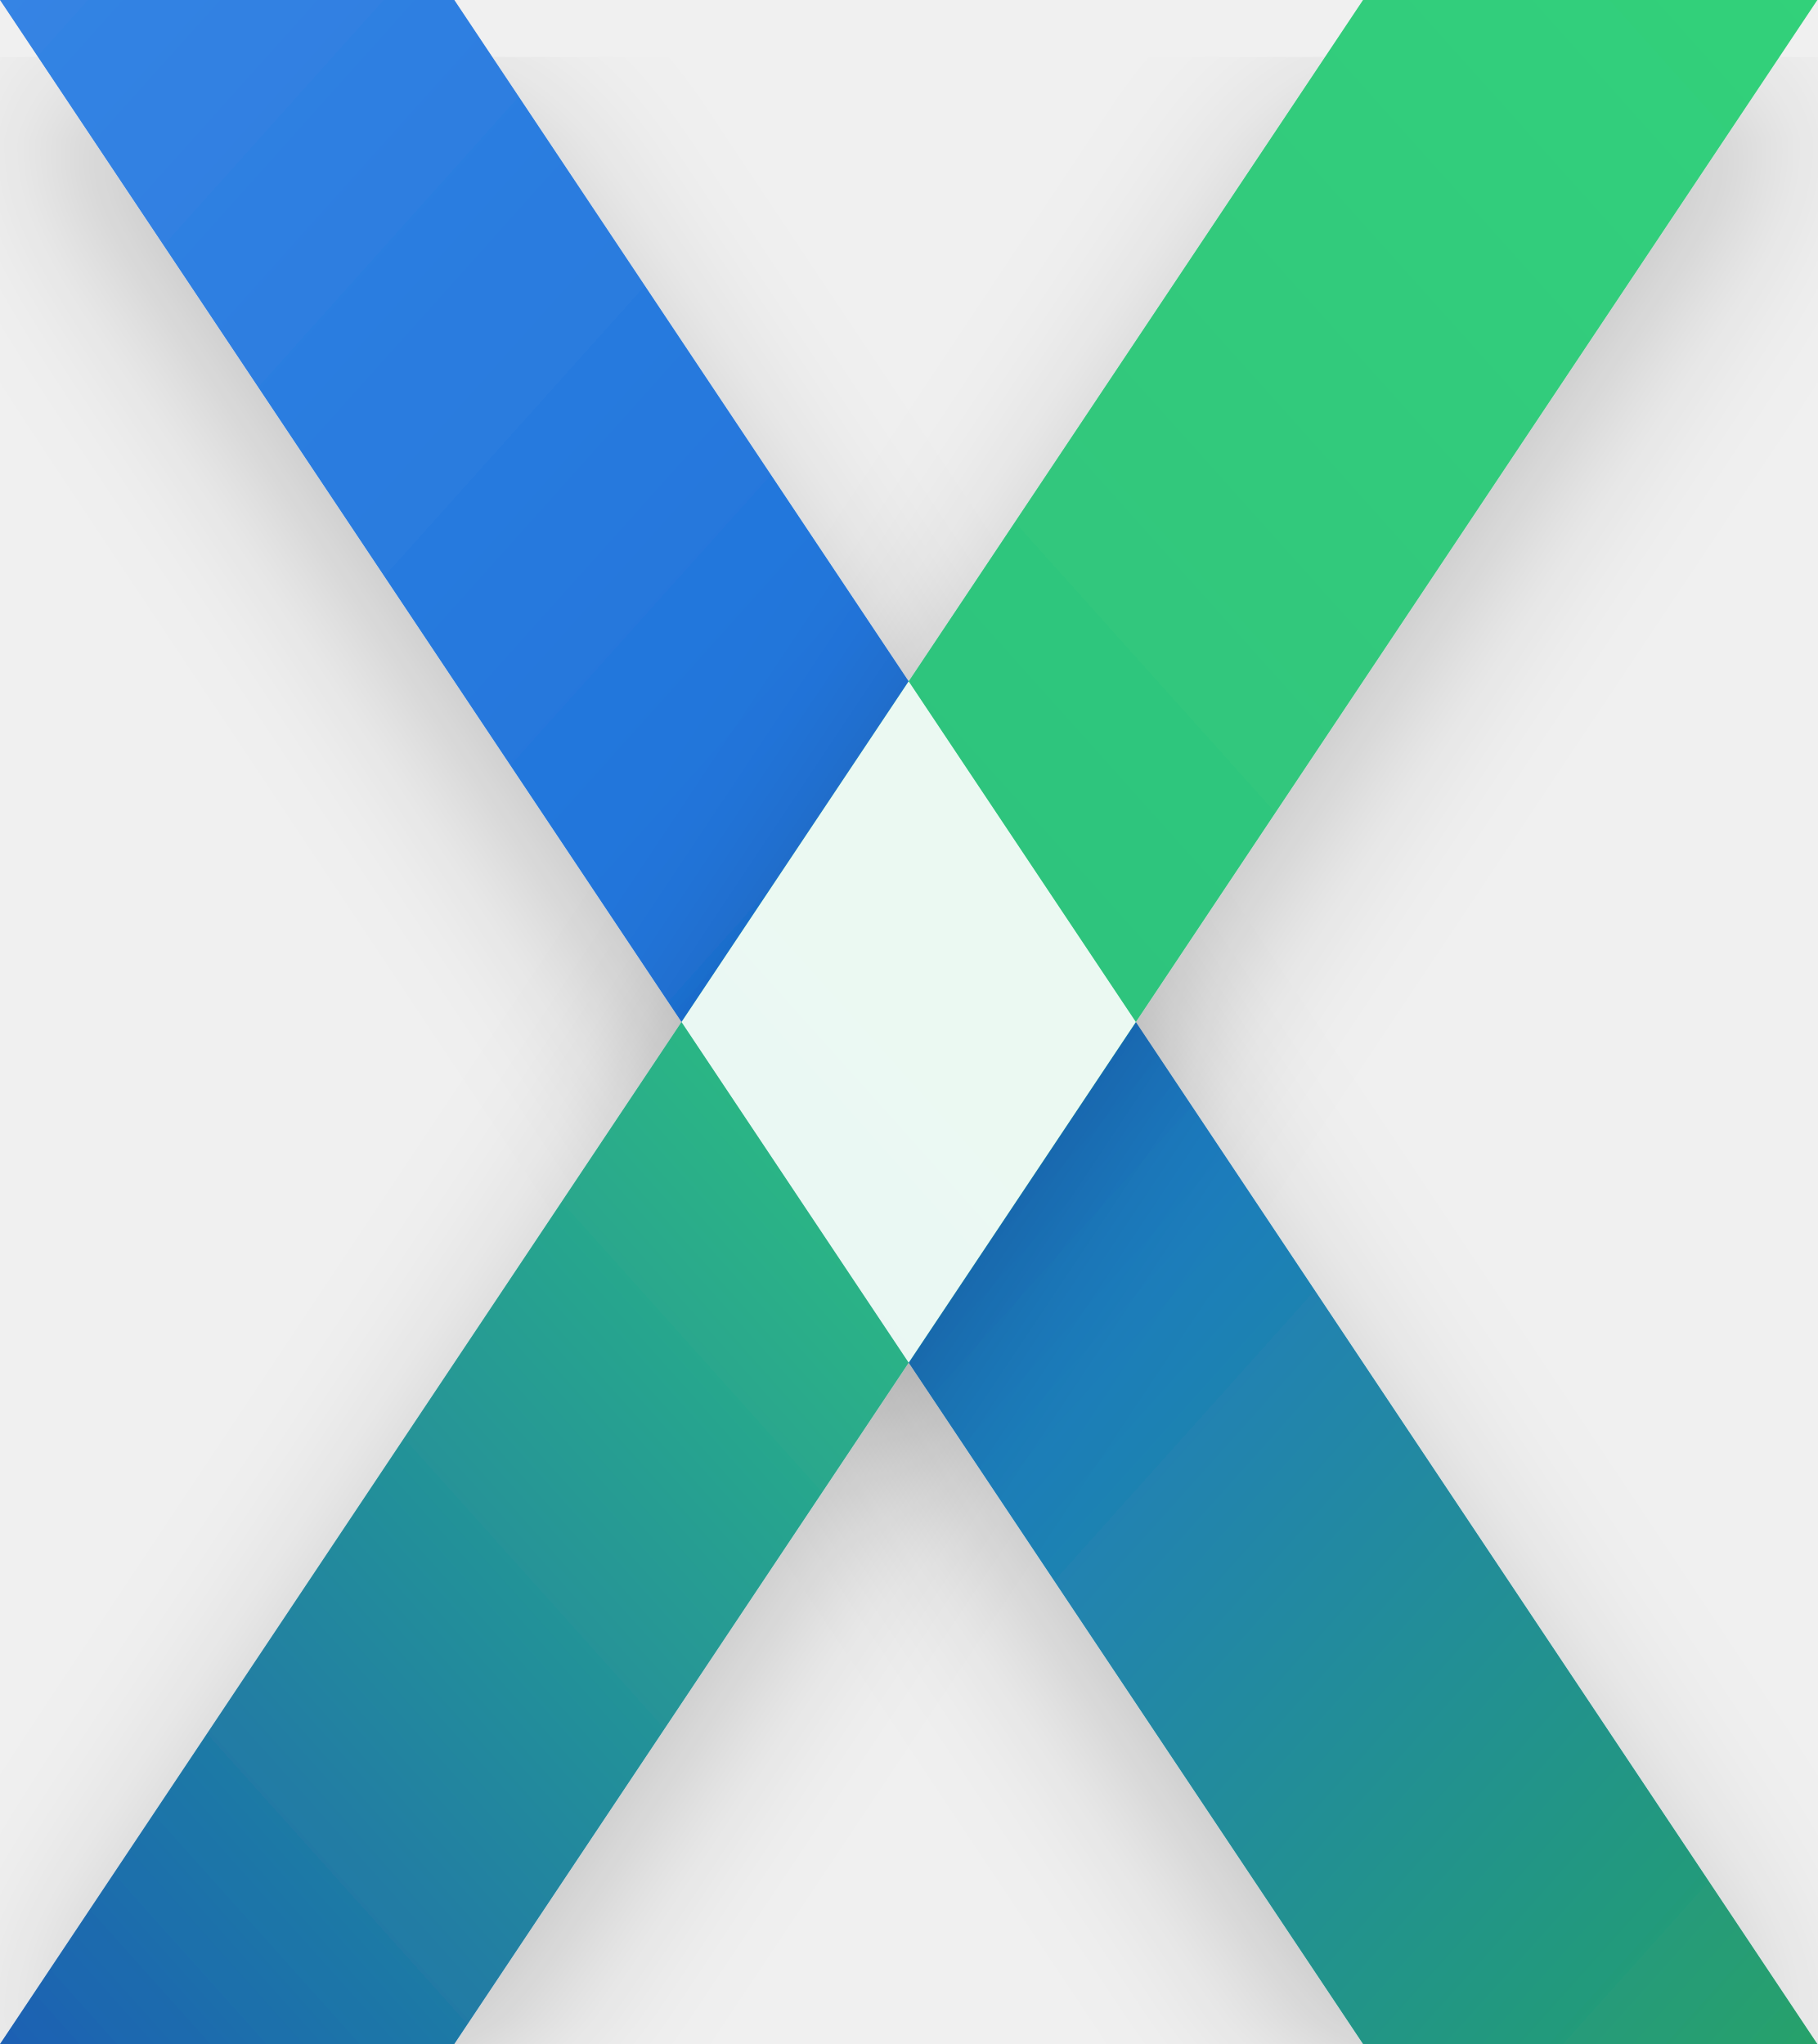
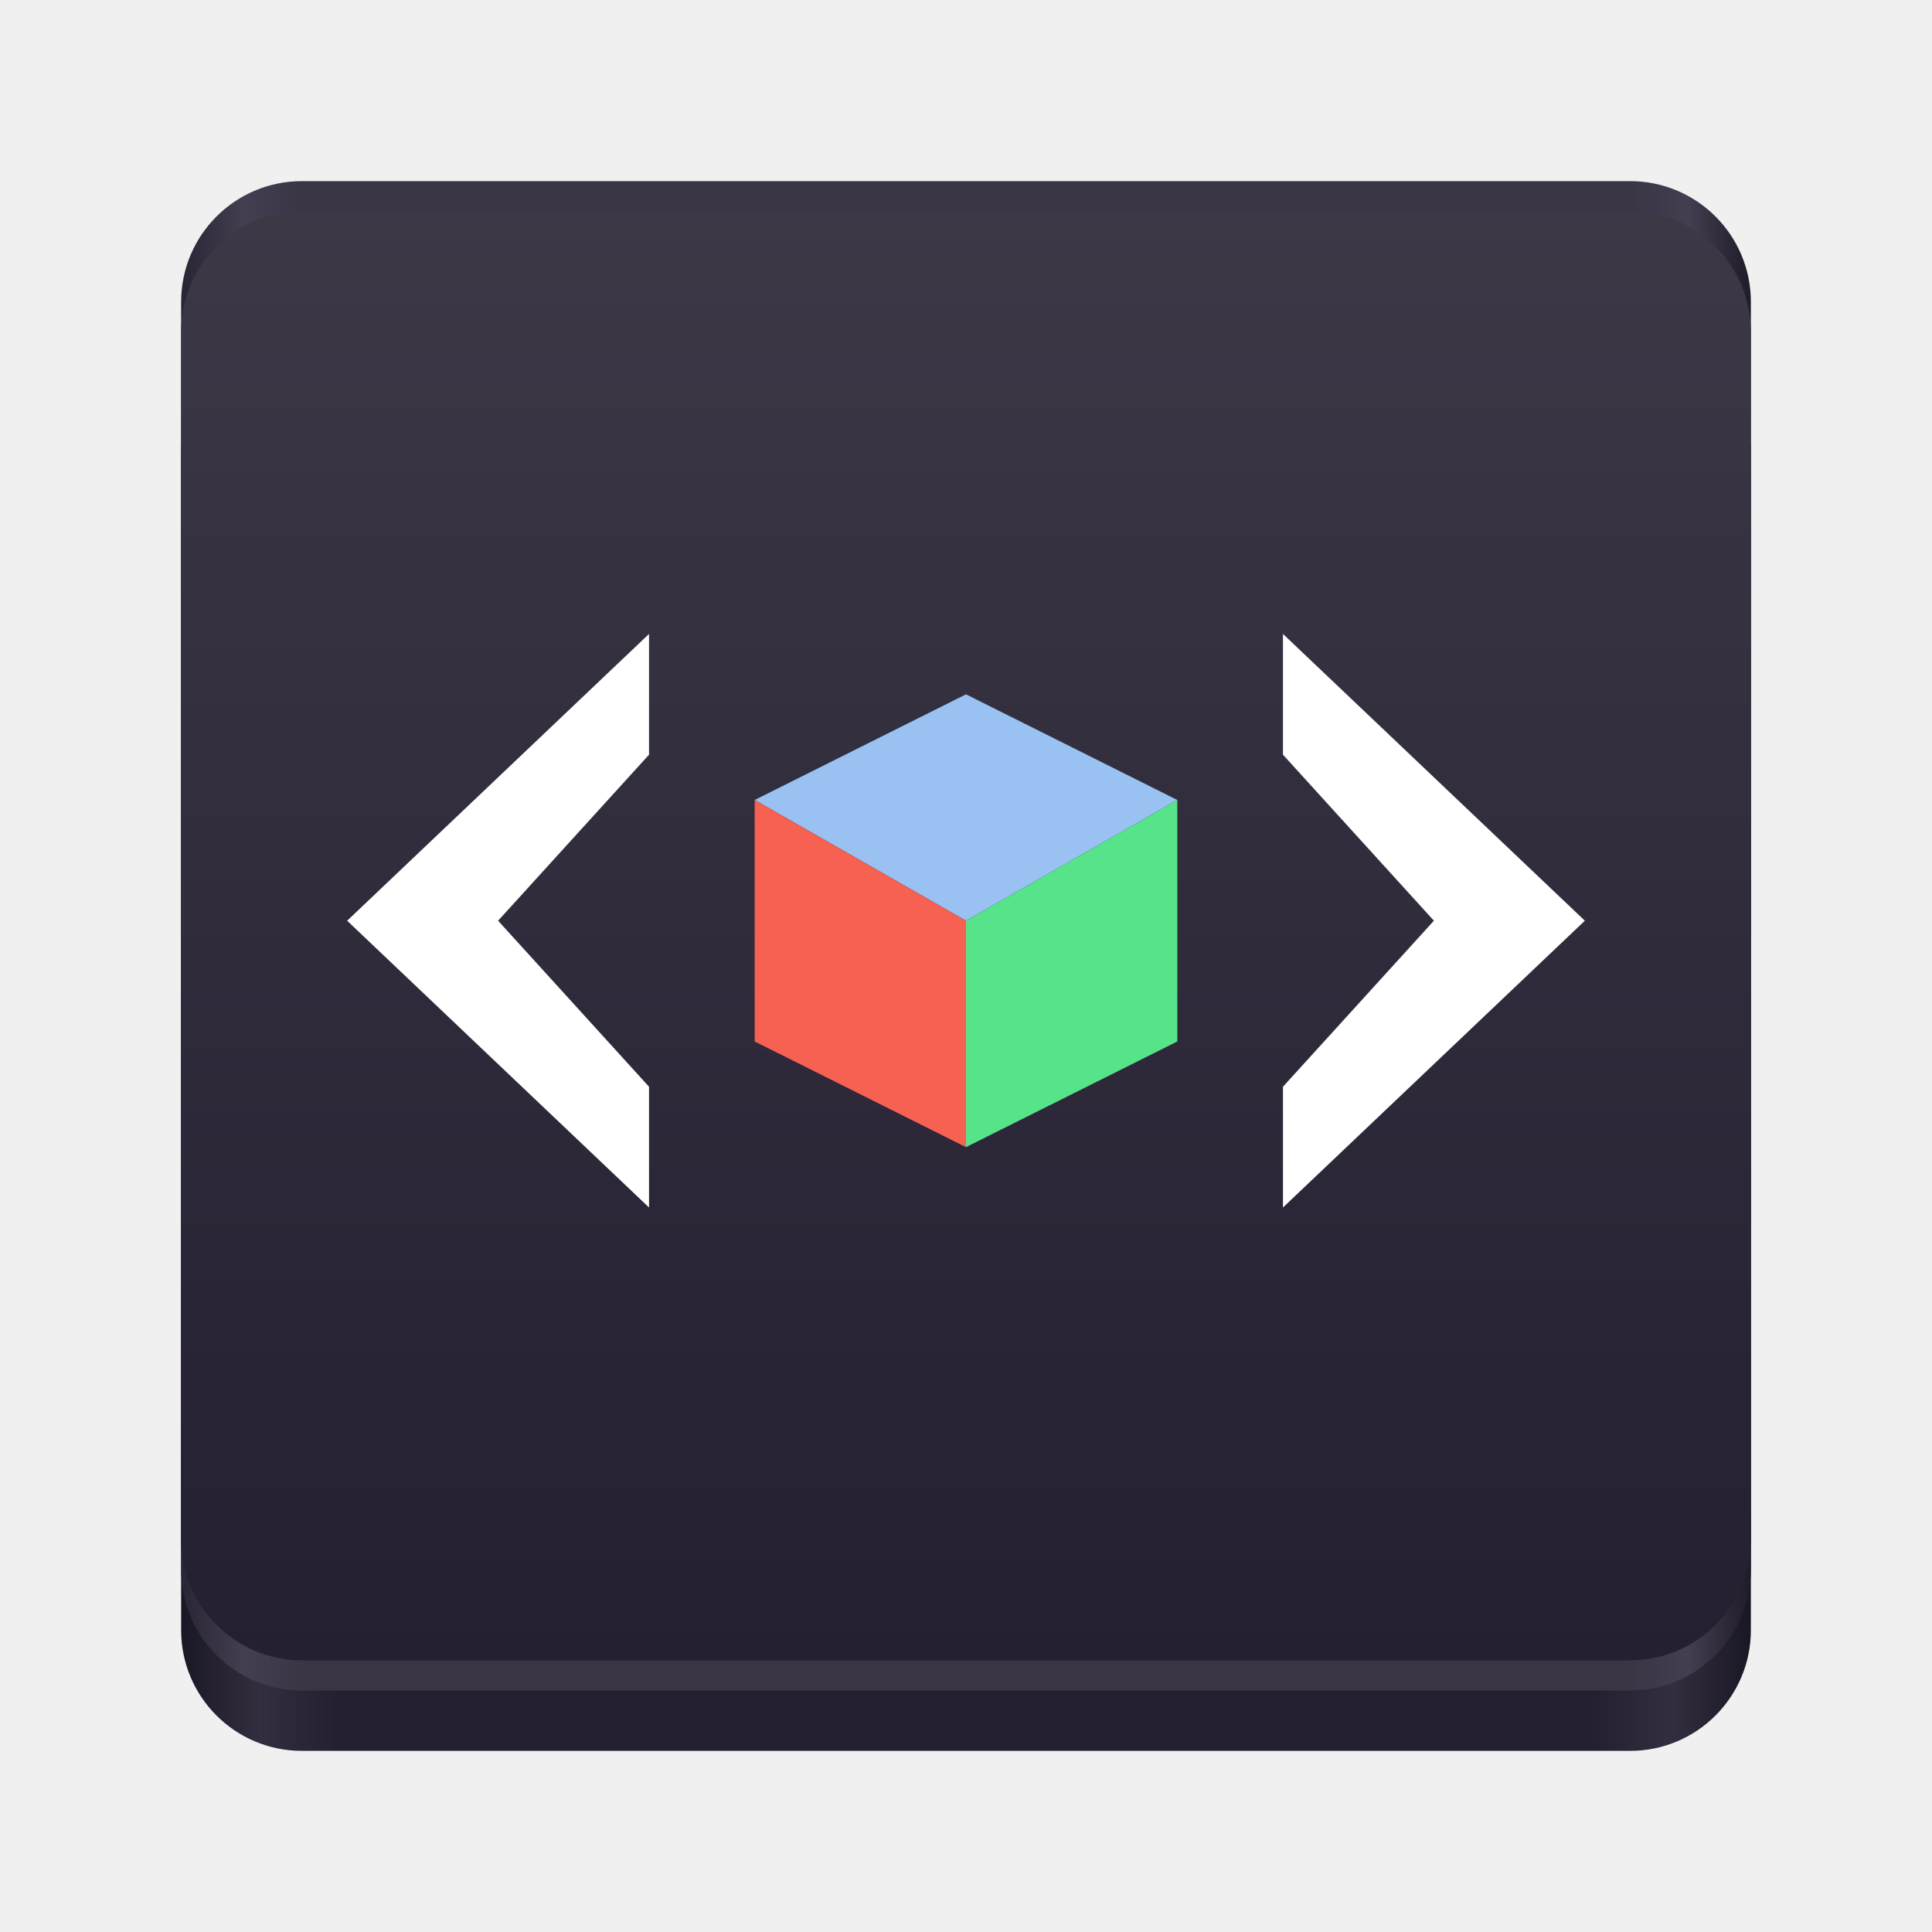
- <svg xmlns="http://www.w3.org/2000/svg" viewBox="32 28 64 72" width="64" height="72">
+ <svg xmlns="http://www.w3.org/2000/svg" height="128" viewBox="0 0 128 128" width="128">
  <defs>
-     <linearGradient id="grad1" x1="0%" y1="0%" x2="100%" y2="100%">
-       <stop offset="0%" style="stop-color:#3584e4" />
-       <stop offset="50%" style="stop-color:#1c71d8" />
-       <stop offset="100%" style="stop-color:#26a269" />
+     <linearGradient id="a" gradientUnits="userSpaceOnUse" x1="12" x2="116" y1="69" y2="69">
+       <stop offset="0" stop-color="#1a1725" />
+       <stop offset="0.05" stop-color="#332e3f" />
+       <stop offset="0.10" stop-color="#241f31" />
+       <stop offset="0.90" stop-color="#241f31" />
+       <stop offset="0.95" stop-color="#332e3f" />
+       <stop offset="1" stop-color="#1a1725" />
    </linearGradient>
-     <linearGradient id="grad2" x1="100%" y1="0%" x2="0%" y2="100%">
-       <stop offset="0%" style="stop-color:#33d17a" />
-       <stop offset="50%" style="stop-color:#2ec27e" />
-       <stop offset="100%" style="stop-color:#1a5fb4" />
+     <linearGradient id="b" gradientUnits="userSpaceOnUse" x1="12" x2="116" y1="62" y2="62">
+       <stop offset="0" stop-color="#2a2535" />
+       <stop offset="0.04" stop-color="#433e50" />
+       <stop offset="0.08" stop-color="#3a3545" />
+       <stop offset="0.92" stop-color="#3a3545" />
+       <stop offset="0.96" stop-color="#433e50" />
+       <stop offset="1" stop-color="#1f1b28" />
    </linearGradient>
-     <filter id="shadow" x="-20%" y="-20%" width="140%" height="140%">
-       <feDropShadow dx="0" dy="2" stdDeviation="3" flood-opacity="0.2" />
-     </filter>
+     <linearGradient id="c" gradientUnits="userSpaceOnUse" x1="64" x2="64" y1="14" y2="110">
+       <stop offset="0" stop-color="#3d3846" />
+       <stop offset="1" stop-color="#241f31" />
+     </linearGradient>
  </defs>
-   <path d="M 32 28 L 48 28 L 96 100 L 80 100 Z" fill="url(#grad1)" filter="url(#shadow)" />
-   <path d="M 80 28 L 96 28 L 48 100 L 32 100 Z" fill="url(#grad2)" filter="url(#shadow)" />
-   <polygon points="64,52 72,64 64,76 56,64" fill="#ffffff" opacity="0.9" />
+   <rect x="12" y="22" width="104" height="94" rx="8" fill="url(#a)" />
+   <rect x="12" y="12" width="104" height="100" rx="8" fill="url(#b)" />
+   <rect x="12" y="14" width="104" height="96" rx="8" fill="url(#c)" />
+   <path d="M 43 42 L 23 61 L 43 80 L 43 72 L 33 61 L 43 50 Z" fill="#ffffff" />
+   <path d="M 64 46 L 78 53 L 64 61 L 50 53 Z" fill="#99c1f1" />
+   <path d="M 50 53 L 64 61 L 64 76 L 50 69 Z" fill="#f66151" />
+   <path d="M 78 53 L 78 69 L 64 76 L 64 61 Z" fill="#57e389" />
+   <path d="M 85 42 L 105 61 L 85 80 L 85 72 L 95 61 L 85 50 Z" fill="#ffffff" />
</svg>
